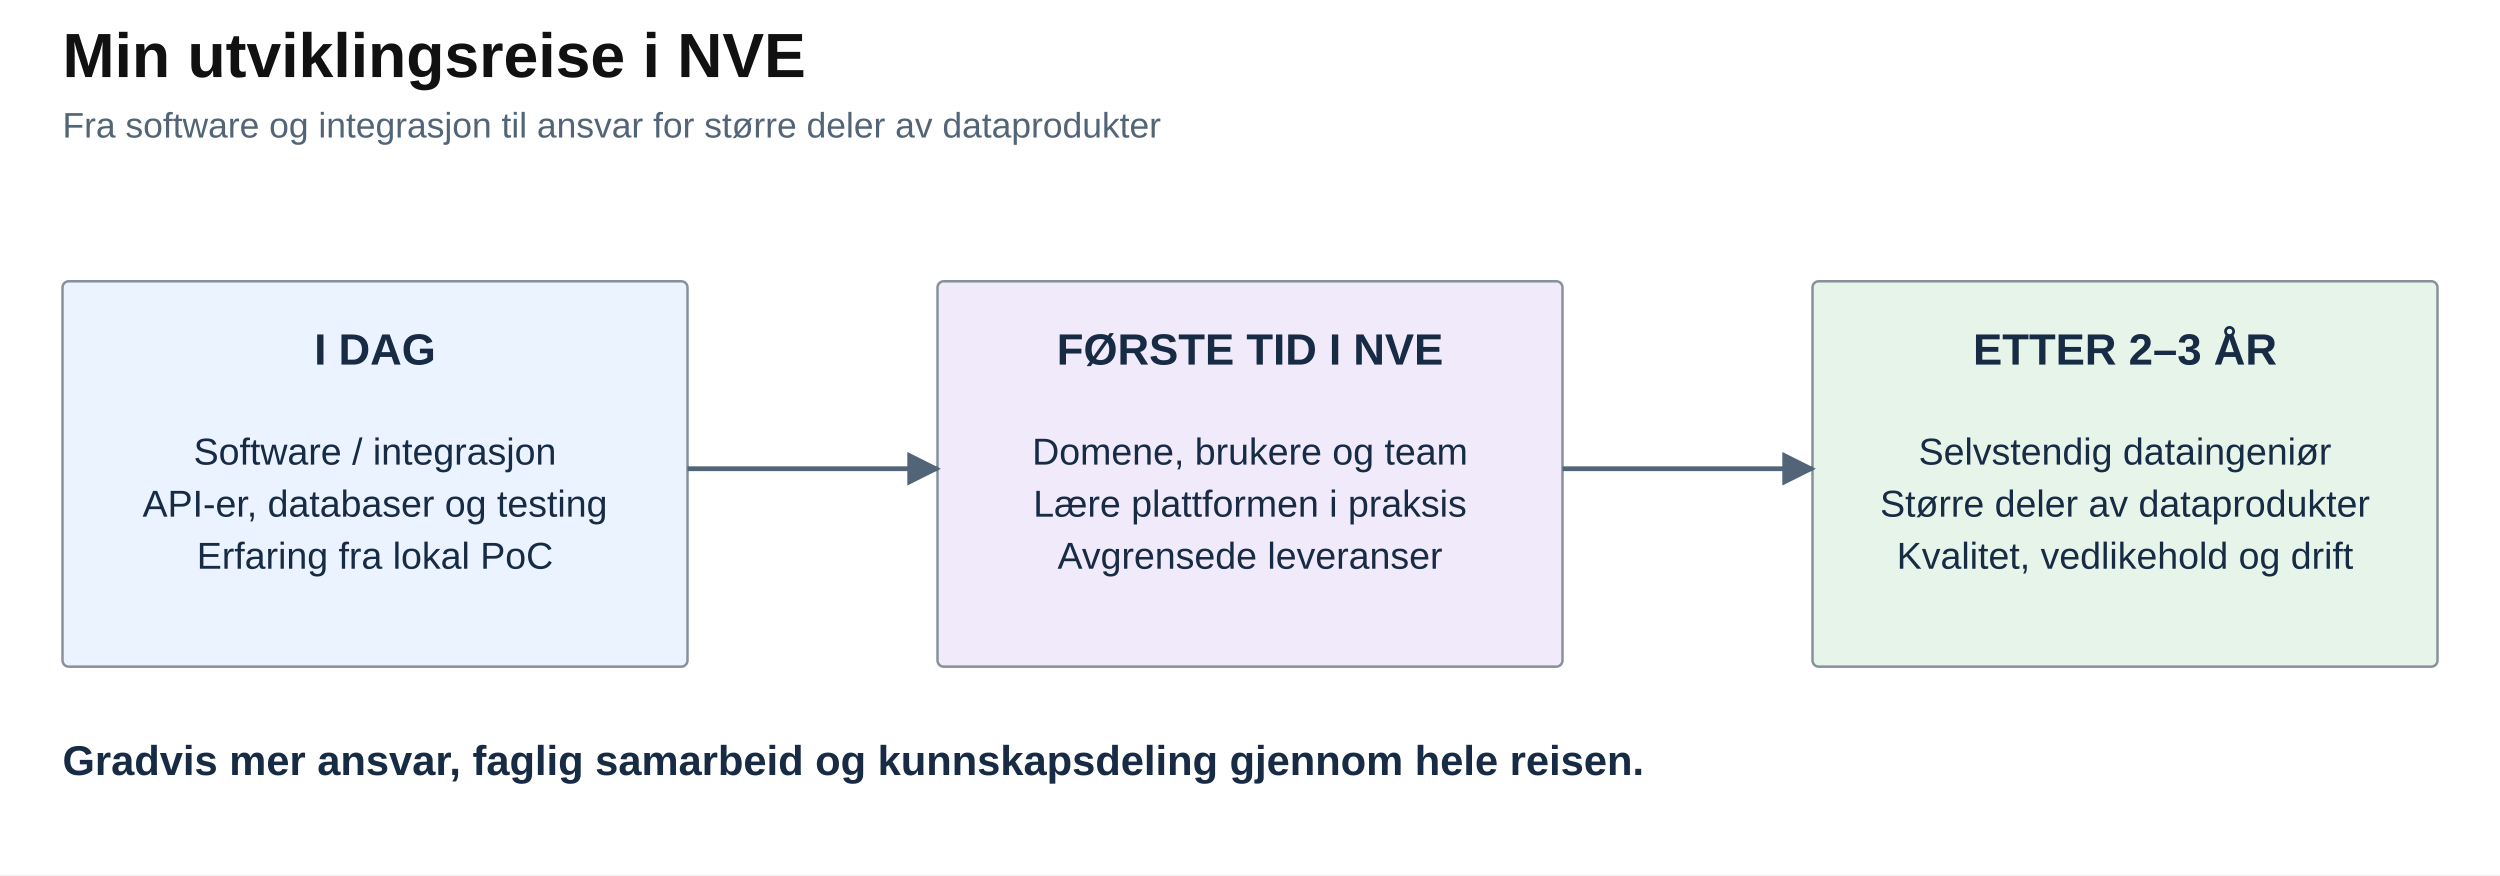
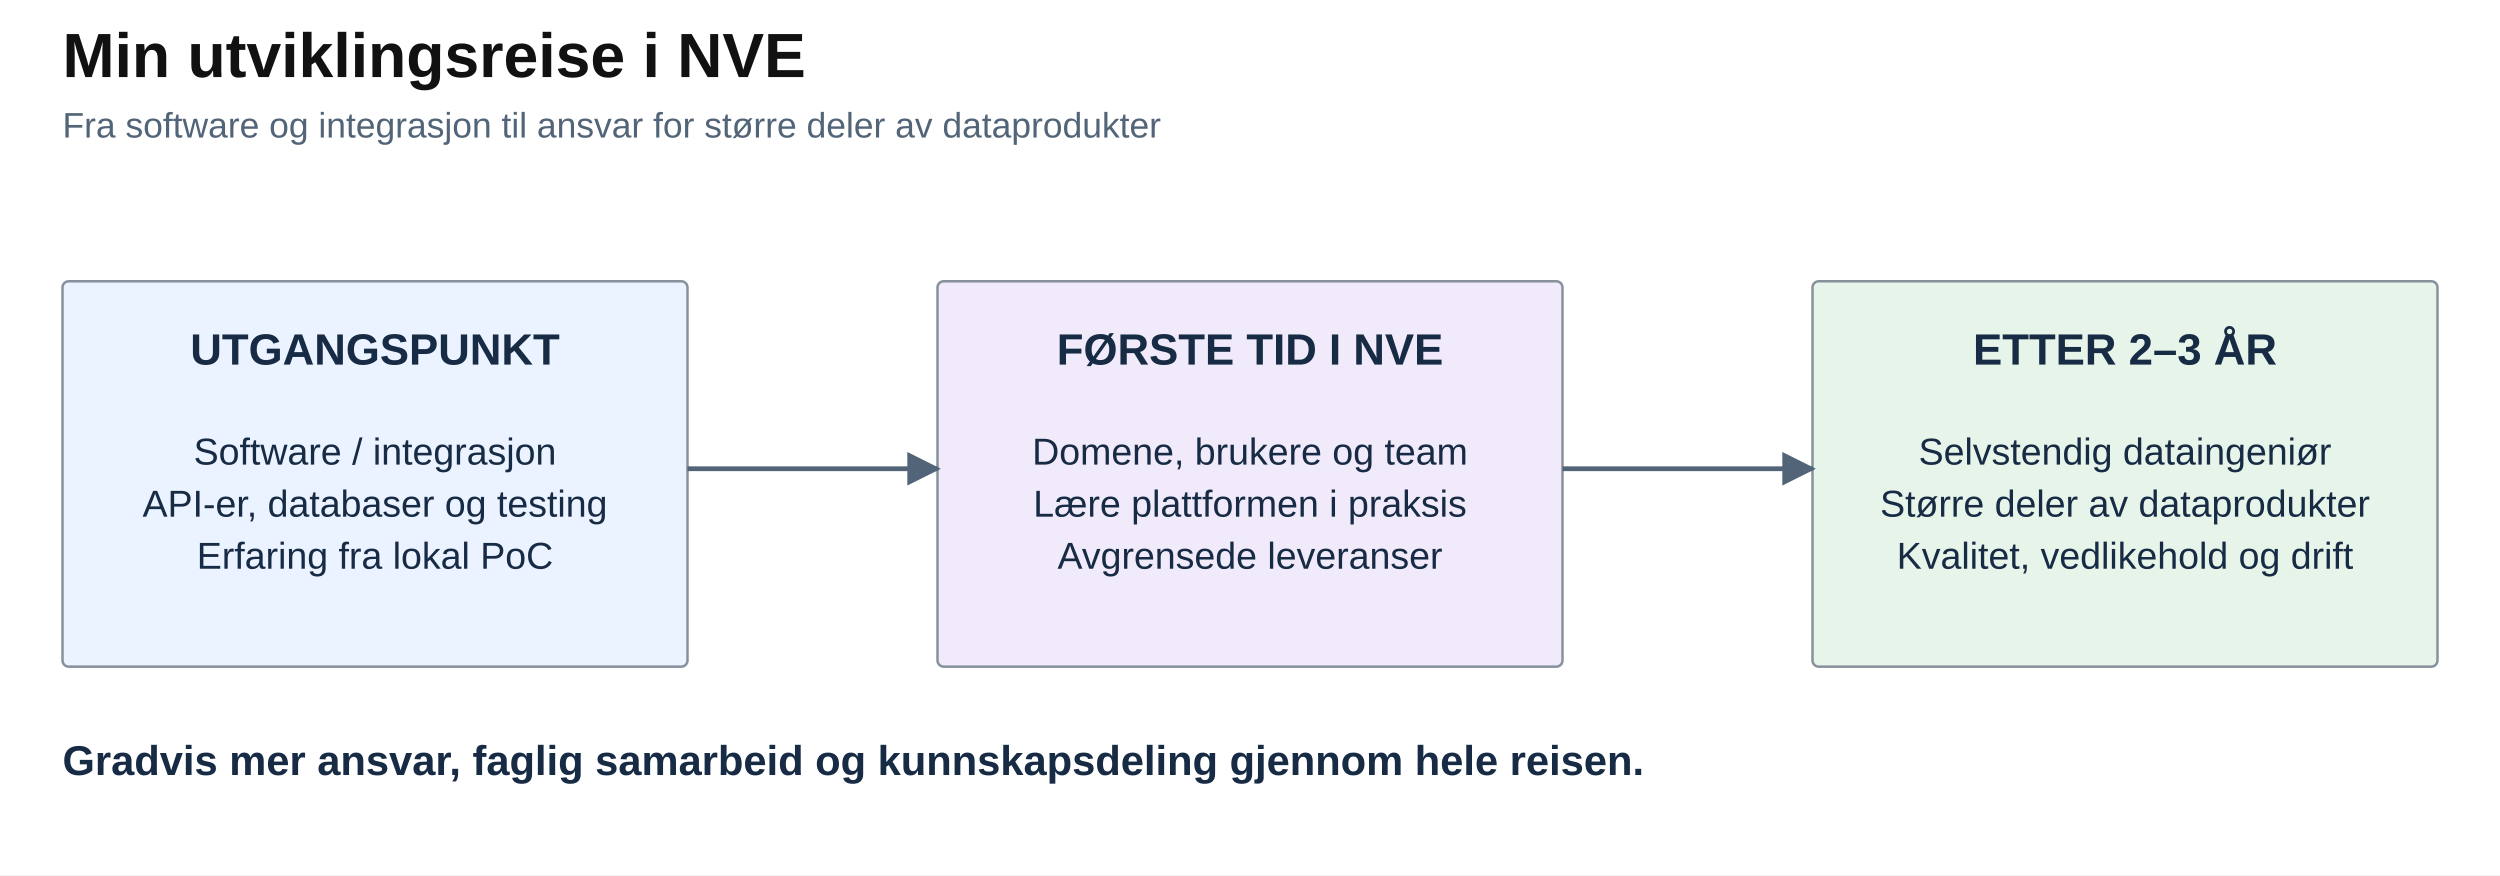
<svg xmlns="http://www.w3.org/2000/svg" width="1200" height="420" viewBox="0 0 1200 420" role="img" aria-labelledby="title desc">
  <defs>
    <marker id="neutral" viewBox="0 0 10 10" refX="9" refY="5" markerWidth="7" markerHeight="7" orient="auto-start-reverse">
      <path d="M 0 0 L 10 5 L 0 10 z" fill="#526477" />
    </marker>
    <marker id="push" viewBox="0 0 10 10" refX="9" refY="5" markerWidth="7" markerHeight="7" orient="auto-start-reverse">
      <path d="M 0 0 L 10 5 L 0 10 z" fill="#a54b13" />
    </marker>
    <marker id="pull" viewBox="0 0 10 10" refX="9" refY="5" markerWidth="7" markerHeight="7" orient="auto-start-reverse">
      <path d="M 0 0 L 10 5 L 0 10 z" fill="#08776f" />
    </marker>
  </defs>
  <g font-family="Arial, Helvetica, sans-serif">
    <rect width="1200" height="420" rx="0" fill="#ffffff" />
    <text x="30" y="37" font-size="30" fill="#111111" font-weight="700" text-anchor="start">Min utviklingsreise i NVE</text>
    <text x="30" y="66" font-size="17" fill="#526477" font-weight="400" text-anchor="start">Fra software og integrasjon til ansvar for større deler av dataprodukter</text>
    <rect x="30" y="135" width="300" height="185" rx="3" fill="#eaf3ff" stroke="#87919c" stroke-width="1.2" />
-     <text x="180" y="175" font-size="21" fill="#172b44" font-weight="700" text-anchor="middle">I DAG</text>
+     <text x="180" y="175" font-size="21" fill="#172b44" font-weight="700" text-anchor="middle">UTGANGSPUNKT</text>
    <text x="180" y="223" font-size="18" fill="#172b44" font-weight="400" text-anchor="middle">Software / integrasjon</text>
    <text x="180" y="248" font-size="18" fill="#172b44" font-weight="400" text-anchor="middle">API-er, databaser og testing</text>
    <text x="180" y="273" font-size="18" fill="#172b44" font-weight="400" text-anchor="middle">Erfaring fra lokal PoC</text>
    <rect x="450" y="135" width="300" height="185" rx="3" fill="#f0eafa" stroke="#87919c" stroke-width="1.2" />
    <text x="600" y="175" font-size="21" fill="#172b44" font-weight="700" text-anchor="middle">FØRSTE TID I NVE</text>
    <text x="600" y="223" font-size="18" fill="#172b44" font-weight="400" text-anchor="middle">Domene, brukere og team</text>
    <text x="600" y="248" font-size="18" fill="#172b44" font-weight="400" text-anchor="middle">Lære plattformen i praksis</text>
    <text x="600" y="273" font-size="18" fill="#172b44" font-weight="400" text-anchor="middle">Avgrensede leveranser</text>
    <rect x="870" y="135" width="300" height="185" rx="3" fill="#e7f4e9" stroke="#87919c" stroke-width="1.2" />
    <text x="1020" y="175" font-size="21" fill="#172b44" font-weight="700" text-anchor="middle">ETTER 2–3 ÅR</text>
    <text x="1020" y="223" font-size="18" fill="#172b44" font-weight="400" text-anchor="middle">Selvstendig dataingeniør</text>
    <text x="1020" y="248" font-size="18" fill="#172b44" font-weight="400" text-anchor="middle">Større deler av dataprodukter</text>
    <text x="1020" y="273" font-size="18" fill="#172b44" font-weight="400" text-anchor="middle">Kvalitet, vedlikehold og drift</text>
    <polyline points="330,225 450,225" fill="none" stroke="#526477" stroke-width="2.3" stroke-linejoin="round" marker-end="url(#neutral)" />
    <polyline points="750,225 870,225" fill="none" stroke="#526477" stroke-width="2.3" stroke-linejoin="round" marker-end="url(#neutral)" />
    <text x="30" y="372" font-size="20" fill="#172b44" font-weight="700" text-anchor="start">Gradvis mer ansvar, faglig samarbeid og kunnskapsdeling gjennom hele reisen.</text>
  </g>
</svg>
